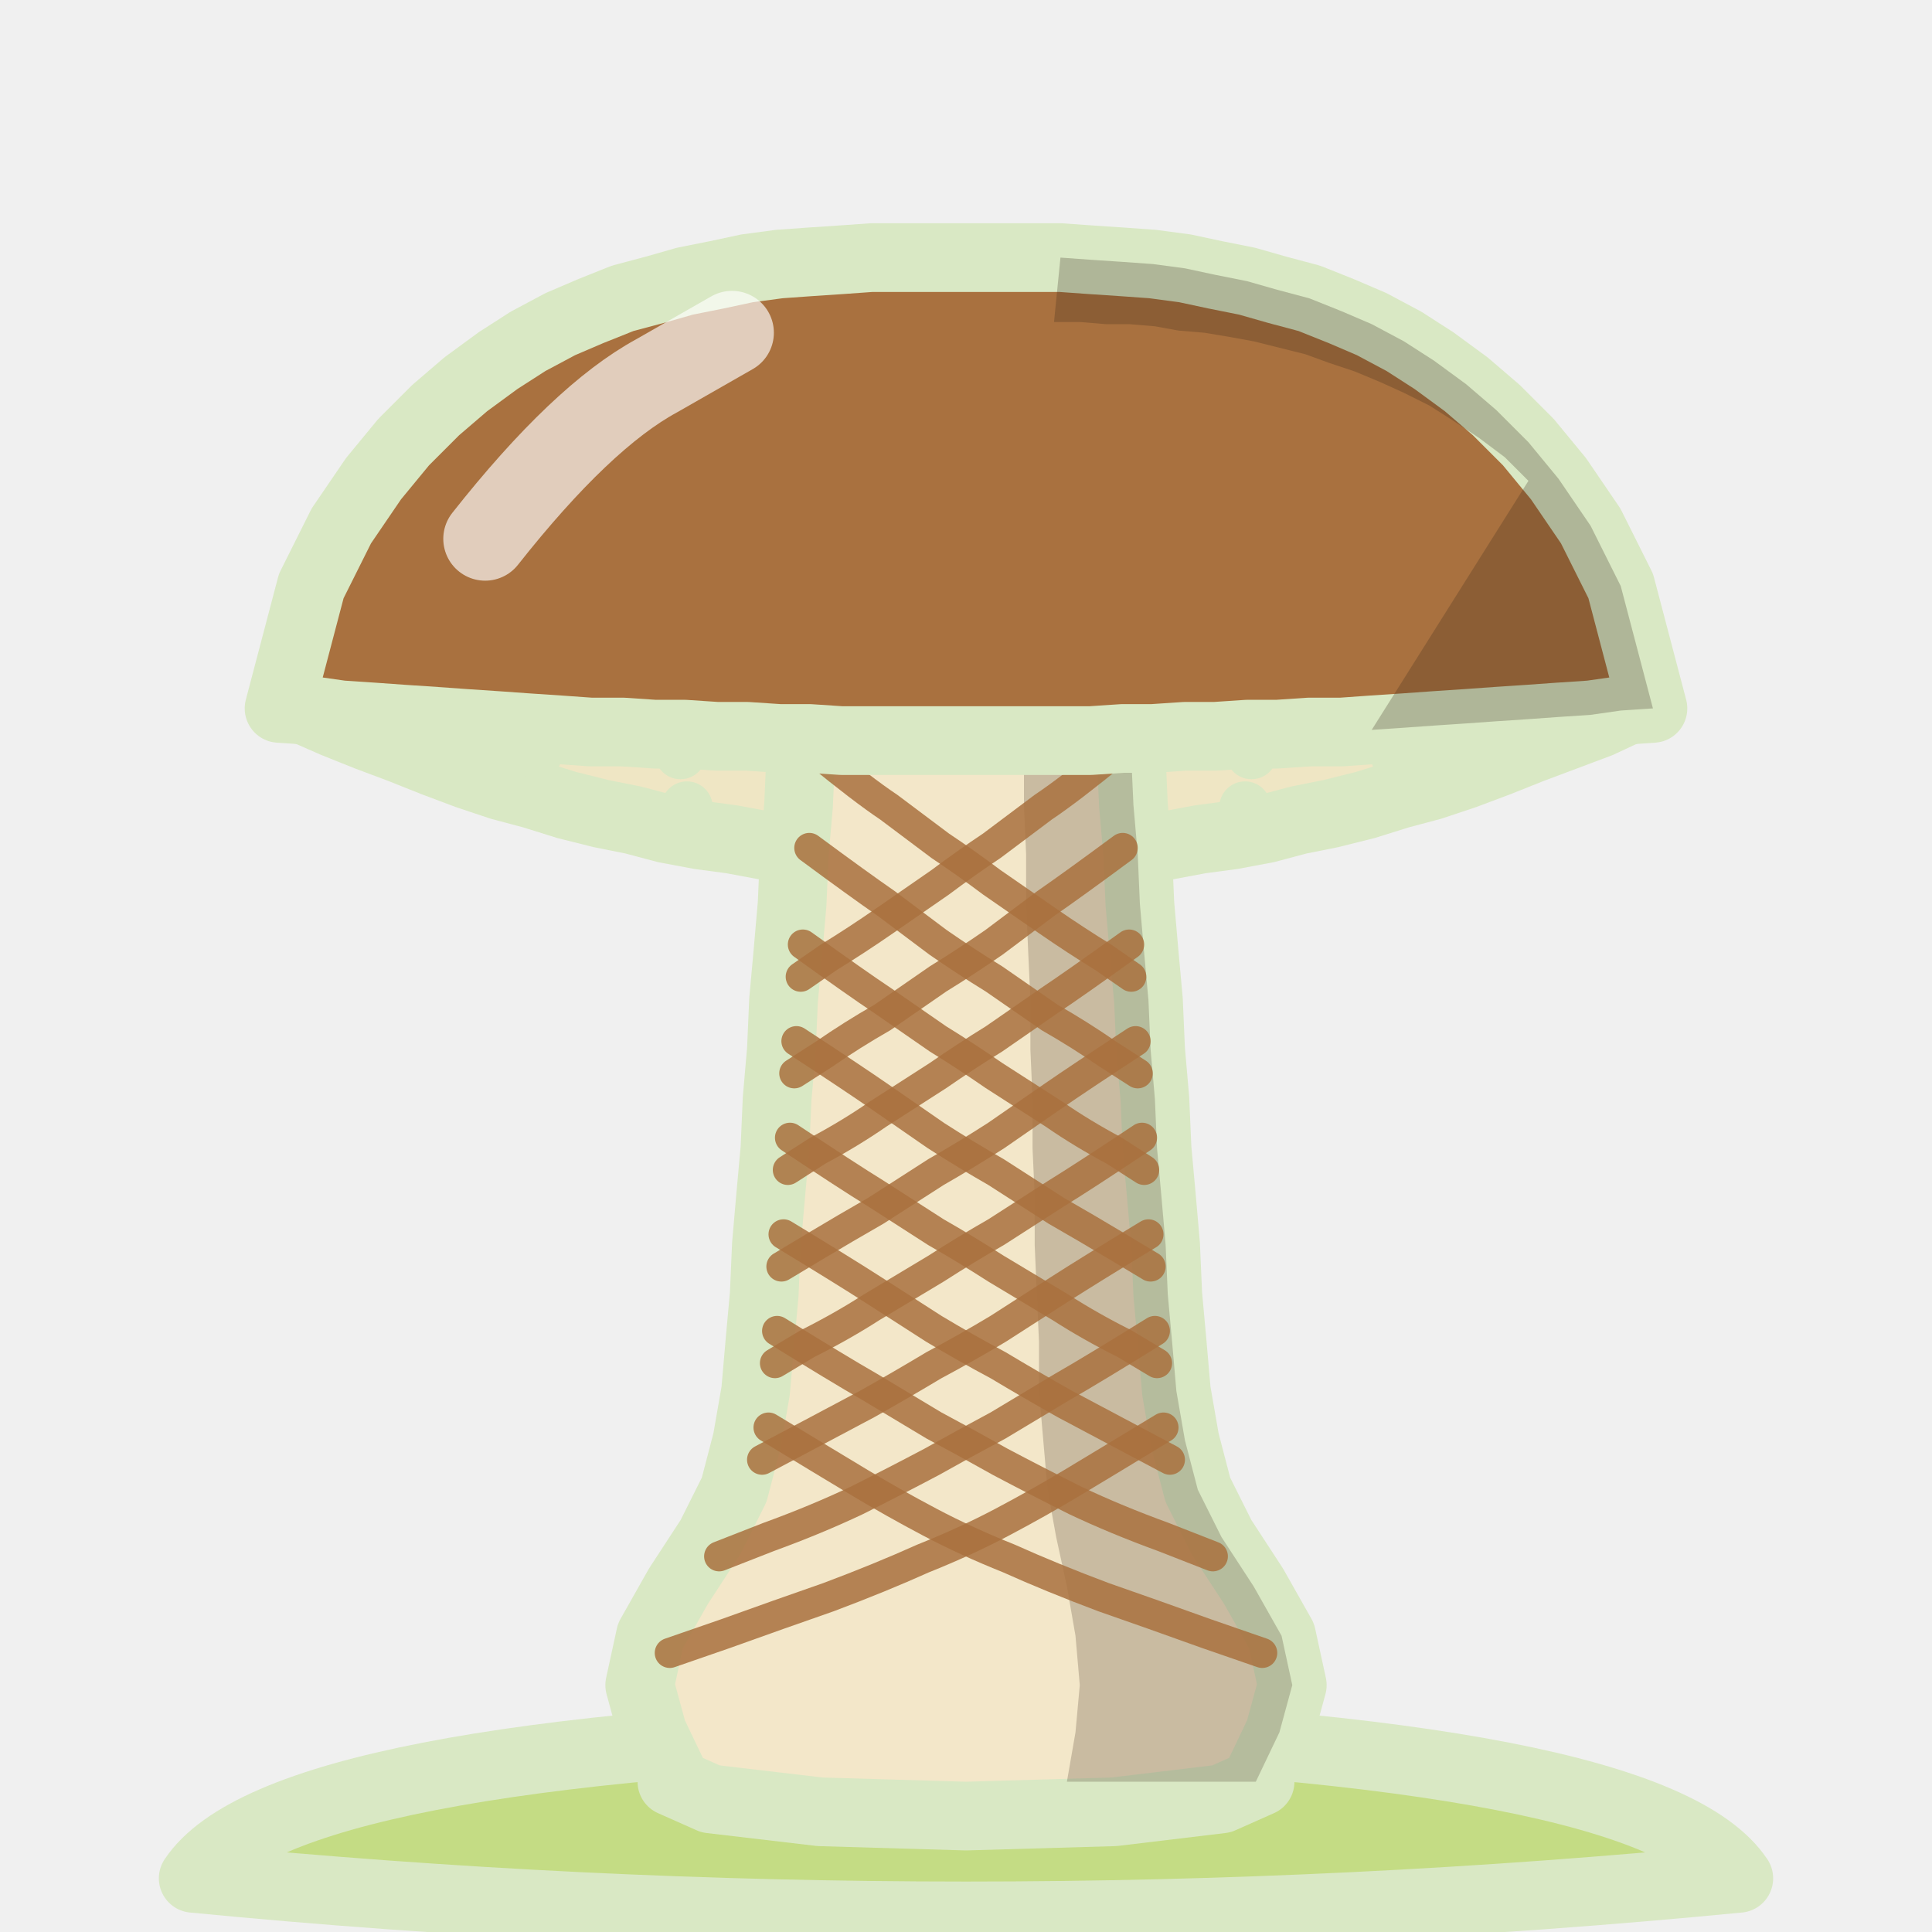
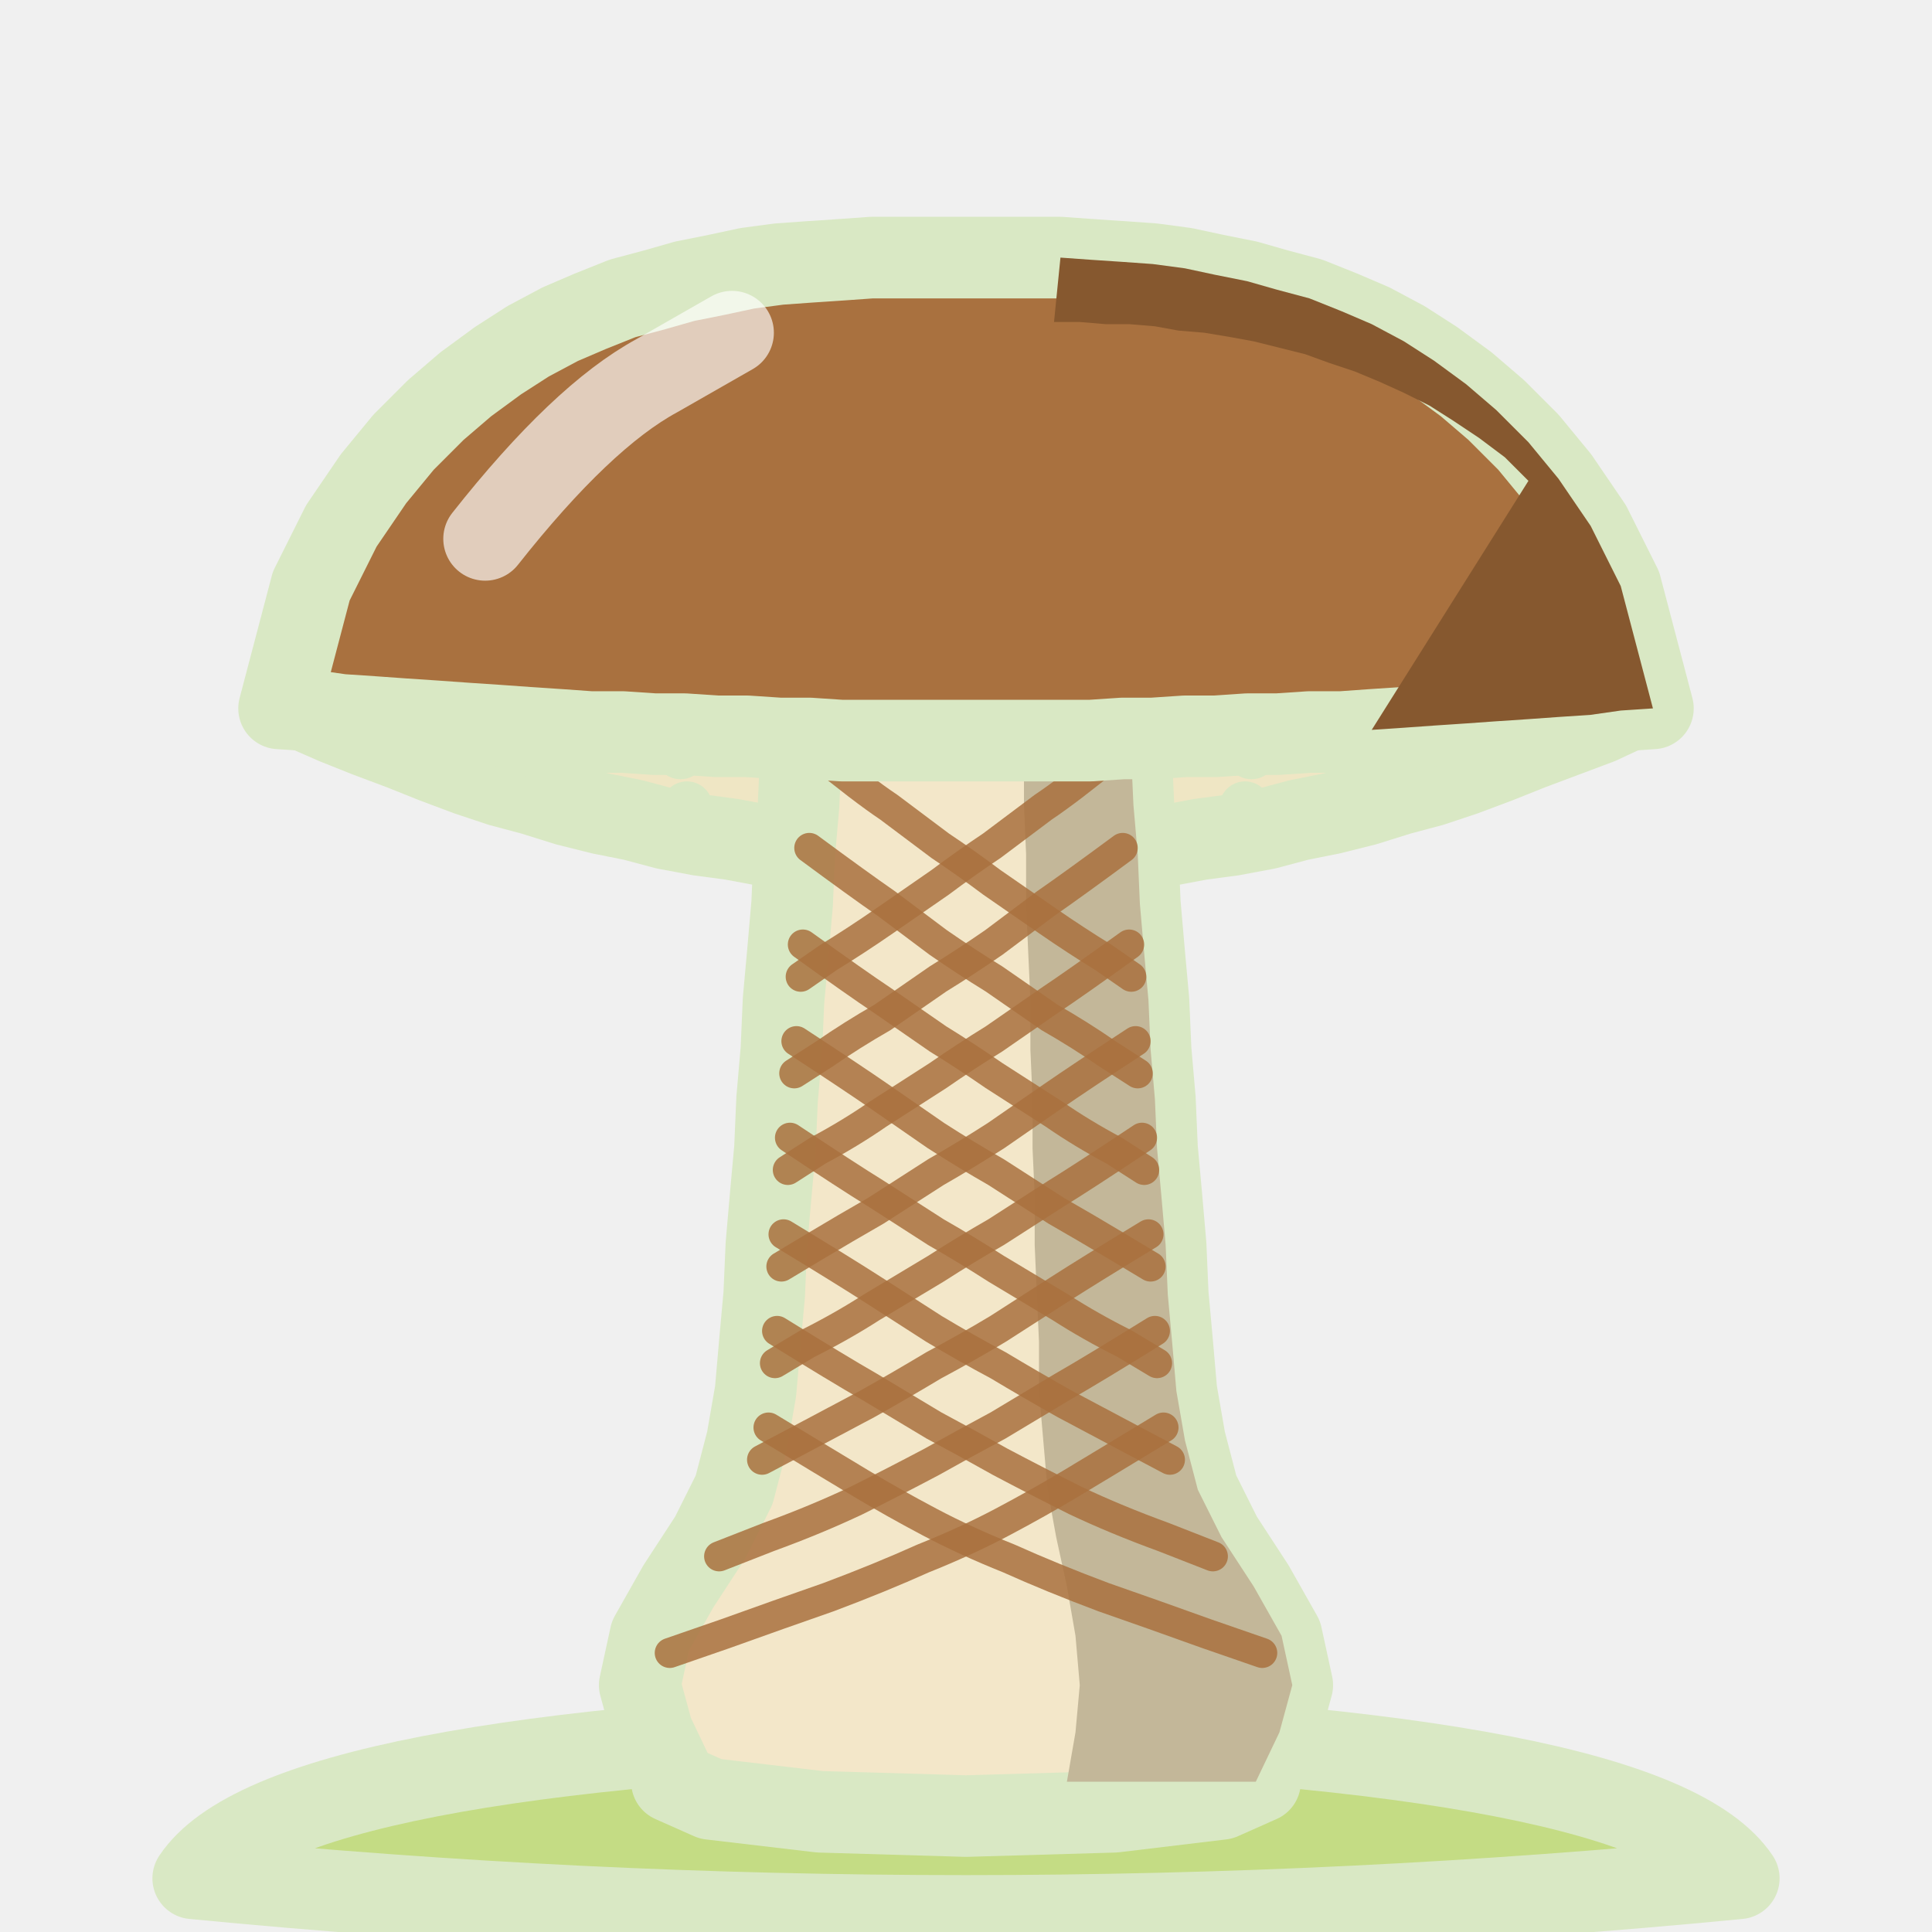
<svg xmlns="http://www.w3.org/2000/svg" width="100" height="100" viewBox="5 5 90 90">
  <g stroke-linecap="round" stroke-linejoin="round">
-     <path d="M14,92.5 Q18,86.5 50,85.5 Q82,86.5 86,92.5 Q50,96 14,92.5 Z" fill="#C4DC84" stroke="#D9E8C4" stroke-width="3.2" />
-     <path d="M19,38 L20.6,38 L22.1,38 L23.7,38 L25.2,38 L26.8,38 L28.3,38 L29.8,38 L31.4,38 L33,38 L34.5,38 L36,38 L37.6,38 L39.1,38 L40.7,38 L42.2,38 L43.8,38 L45.4,38 L46.9,38 L48.4,38 L50,38 L51.6,38 L53.1,38 L54.6,38 L56.2,38 L57.8,38 L59.3,38 L60.9,38 L62.4,38 L64,38 L65.5,38 L67,38 L68.6,38 L70.2,38 L71.7,38 L73.2,38 L74.8,38 L76.3,38 L77.9,38 L79.5,38 L81,38 L81,38 L79.5,38.7 L77.9,39.3 L76.3,39.9 L74.8,40.5 L73.2,41.1 L71.7,41.6 L70.2,42 L68.6,42.5 L67,42.9 L65.5,43.2 L64,43.6 L62.4,43.9 L60.9,44.1 L59.3,44.4 L57.8,44.6 L56.2,44.7 L54.6,44.8 L53.1,44.9 L51.6,45 L50,45 L48.4,45 L46.9,44.9 L45.4,44.8 L43.8,44.7 L42.2,44.6 L40.7,44.4 L39.1,44.1 L37.6,43.9 L36,43.6 L34.5,43.2 L33,42.9 L31.4,42.5 L29.8,42 L28.3,41.6 L26.8,41.1 L25.2,40.5 L23.7,39.9 L22.1,39.3 L20.6,38.7 L19,38 Z" fill="#EFE6C4" stroke="#D9E8C4" stroke-width="3.2" />
+     <path d="M14,92.5 Q18,86.5 50,85.5 Q82,86.5 86,92.5 Q50,96 14,92.5 Z" fill="#C4DC84" stroke="#D9E8C4" stroke-width="3.8" />
+     <path d="M19,38 L20.6,38 L22.1,38 L23.7,38 L25.2,38 L26.8,38 L28.3,38 L29.8,38 L31.4,38 L33,38 L34.5,38 L36,38 L37.6,38 L39.1,38 L40.7,38 L42.2,38 L43.8,38 L45.4,38 L46.9,38 L48.4,38 L50,38 L51.6,38 L53.1,38 L54.6,38 L56.2,38 L57.8,38 L59.3,38 L60.9,38 L62.4,38 L64,38 L65.5,38 L67,38 L68.6,38 L70.2,38 L71.7,38 L73.2,38 L74.8,38 L76.3,38 L77.9,38 L79.5,38 L81,38 L81,38 L79.5,38.7 L77.9,39.3 L76.3,39.9 L74.8,40.5 L73.2,41.1 L71.7,41.6 L70.2,42 L68.6,42.5 L67,42.9 L65.5,43.2 L64,43.6 L62.4,43.9 L60.9,44.1 L59.3,44.4 L57.8,44.6 L56.2,44.7 L54.6,44.8 L53.1,44.9 L51.6,45 L50,45 L48.4,45 L46.9,44.9 L45.4,44.8 L43.8,44.7 L42.2,44.6 L40.7,44.4 L39.1,44.1 L37.6,43.9 L36,43.6 L34.5,43.2 L33,42.9 L31.4,42.5 L29.8,42 L28.3,41.6 L26.8,41.1 L25.2,40.5 L23.7,39.9 L22.1,39.3 L20.6,38.7 L19,38 Z" fill="#EFE6C4" stroke="#D9E8C4" stroke-width="3.8" />
    <circle cx="30" cy="40.1" r="1.2" fill="#D9E8C4" />
    <circle cx="36.7" cy="40.1" r="1.2" fill="#D9E8C4" />
    <circle cx="63.3" cy="40.1" r="1.2" fill="#D9E8C4" />
    <circle cx="70" cy="40.1" r="1.2" fill="#D9E8C4" />
    <circle cx="37" cy="42.6" r="1.2" fill="#D9E8C4" />
    <circle cx="63" cy="42.6" r="1.2" fill="#D9E8C4" />
-     <path d="M42.5,38 L42.3,40.3 L42.2,42.5 L42,44.8 L41.9,47.1 L41.7,49.4 L41.5,51.6 L41.4,53.9 L41.2,56.2 L41.1,58.5 L40.9,60.7 L40.7,63 L40.6,65.3 L40.4,67.5 L40.2,69.8 L39.8,72.1 L39.2,74.4 L38.1,76.6 L36.6,78.9 L35.3,81.2 L34.8,83.5 L35.4,85.7 L36.5,88 L36.3,88 L38.1,88.8 L43.2,89.4 L50,89.6 L56.9,89.4 L61.9,88.8 L63.7,88 L63.5,88 L64.6,85.7 L65.2,83.5 L64.7,81.2 L63.4,78.9 L61.9,76.6 L60.8,74.4 L60.2,72.1 L59.8,69.8 L59.6,67.5 L59.4,65.3 L59.3,63 L59.1,60.7 L58.9,58.5 L58.8,56.2 L58.6,53.9 L58.5,51.6 L58.3,49.4 L58.1,47.1 L58,44.8 L57.8,42.5 L57.7,40.3 L57.5,38 Z" fill="#F3E7C9" stroke="#D9E8C4" stroke-width="3.2" />
-     <path d="M52.6,38 L52.7,40.3 L52.7,42.5 L52.8,44.8 L52.8,47.1 L52.9,49.4 L53,51.6 L53,53.9 L53.1,56.2 L53.1,58.5 L53.2,60.7 L53.2,63 L53.3,65.3 L53.4,67.5 L53.4,69.8 L53.6,72.1 L53.8,74.4 L54.2,76.6 L54.7,78.9 L55.1,81.2 L55.3,83.5 L55.1,85.7 L54.7,88 L63.5,88 L64.6,85.7 L65.2,83.5 L64.7,81.2 L63.4,78.9 L61.9,76.6 L60.8,74.4 L60.2,72.1 L59.8,69.8 L59.6,67.5 L59.4,65.3 L59.3,63 L59.1,60.7 L58.9,58.5 L58.8,56.2 L58.6,53.9 L58.5,51.6 L58.3,49.4 L58.1,47.1 L58,44.8 L57.8,42.5 L57.7,40.3 L57.5,38 Z" fill="#3A2A1E" fill-opacity="0.228" stroke="none" />
+     <path d="M42.5,38 L42.3,40.3 L42.2,42.5 L42,44.8 L41.9,47.1 L41.7,49.4 L41.5,51.6 L41.4,53.9 L41.2,56.2 L41.1,58.5 L40.9,60.7 L40.7,63 L40.6,65.3 L40.4,67.5 L40.2,69.8 L39.8,72.1 L39.2,74.4 L38.1,76.6 L36.6,78.9 L35.3,81.2 L34.8,83.5 L35.4,85.7 L36.5,88 L36.3,88 L38.1,88.8 L43.2,89.4 L50,89.6 L56.9,89.4 L61.9,88.8 L63.7,88 L63.5,88 L64.6,85.7 L65.2,83.5 L64.7,81.2 L63.4,78.9 L61.9,76.6 L60.8,74.4 L60.2,72.1 L59.8,69.8 L59.6,67.5 L59.4,65.3 L59.3,63 L59.1,60.7 L58.9,58.5 L58.8,56.2 L58.6,53.9 L58.5,51.6 L58.3,49.4 L58.1,47.1 L58,44.8 L57.8,42.5 L57.7,40.3 L57.5,38 Z" fill="#F3E7C9" stroke="#D9E8C4" stroke-width="3.8" />
+     <path d="M52.6,38 L52.7,40.3 L52.7,42.5 L52.8,44.8 L52.8,47.1 L52.9,49.4 L53,51.6 L53,53.9 L53.1,56.2 L53.1,58.5 L53.2,60.7 L53.2,63 L53.3,65.3 L53.4,67.5 L53.4,69.8 L53.6,72.1 L53.8,74.4 L54.2,76.6 L54.7,78.9 L55.1,81.2 L55.3,83.5 L55.1,85.7 L54.7,88 L63.5,88 L64.6,85.7 L65.2,83.5 L64.7,81.2 L63.4,78.9 L61.9,76.6 L60.8,74.4 L60.2,72.1 L59.8,69.8 L59.6,67.5 L59.4,65.3 L59.3,63 L59.1,60.7 L58.9,58.5 L58.8,56.2 L58.6,53.9 L58.5,51.6 L58.3,49.4 L58.1,47.1 L58,44.8 L57.8,42.5 L57.7,40.3 L57.5,38 Z" fill="#C3B799" stroke="none" />
    <path d="M57,40 Q54.8,41.8 53.6,42.6 Q52.4,43.5 51.2,44.4 Q50,45.2 48.8,46.1 Q47.5,47 46.2,47.9 Q44.9,48.8 43.6,49.6 L42.3,50.5" fill="none" stroke="#A9713F" stroke-width="1.4" stroke-opacity="0.85" />
    <path d="M43,40 Q45.2,41.8 46.4,42.6 Q47.6,43.5 48.8,44.4 Q50,45.2 51.2,46.1 Q52.5,47 53.8,47.9 Q55.1,48.8 56.4,49.6 L57.7,50.5" fill="none" stroke="#A9713F" stroke-width="1.4" stroke-opacity="0.85" />
    <path d="M57.3,44.5 Q55,46.2 53.7,47.1 Q52.5,48 51.3,48.9 Q50,49.8 48.7,50.6 Q47.4,51.5 46.1,52.4 Q44.7,53.2 43.4,54.1 L42,55" fill="none" stroke="#A9713F" stroke-width="1.4" stroke-opacity="0.85" />
    <path d="M42.7,44.5 Q45,46.2 46.3,47.1 Q47.5,48 48.7,48.9 Q50,49.8 51.3,50.6 Q52.6,51.5 53.9,52.4 Q55.3,53.2 56.6,54.1 L58,55" fill="none" stroke="#A9713F" stroke-width="1.4" stroke-opacity="0.85" />
    <path d="M57.6,49 Q55.1,50.8 53.9,51.6 Q52.6,52.5 51.3,53.4 Q50,54.2 48.7,55.1 Q47.3,56 45.9,56.9 Q44.6,57.8 43.1,58.6 L41.7,59.5" fill="none" stroke="#A9713F" stroke-width="1.4" stroke-opacity="0.85" />
    <path d="M42.4,49 Q44.9,50.8 46.1,51.6 Q47.4,52.5 48.7,53.4 Q50,54.2 51.3,55.1 Q52.7,56 54.1,56.9 Q55.4,57.8 56.9,58.6 L58.3,59.5" fill="none" stroke="#A9713F" stroke-width="1.4" stroke-opacity="0.85" />
    <path d="M57.9,53.5 Q55.3,55.2 54,56.1 Q52.7,57 51.4,57.9 Q50,58.8 48.6,59.6 Q47.2,60.5 45.8,61.4 Q44.4,62.2 42.9,63.1 L41.4,64" fill="none" stroke="#A9713F" stroke-width="1.4" stroke-opacity="0.85" />
    <path d="M42.1,53.5 Q44.7,55.2 46,56.1 Q47.3,57 48.6,57.9 Q50,58.8 51.4,59.6 Q52.8,60.5 54.2,61.4 Q55.6,62.2 57.1,63.1 L58.6,64" fill="none" stroke="#A9713F" stroke-width="1.4" stroke-opacity="0.85" />
    <path d="M58.2,58 Q55.5,59.8 54.2,60.6 Q52.8,61.5 51.4,62.4 Q50,63.2 48.6,64.1 Q47.1,65 45.6,65.9 Q44.2,66.8 42.6,67.6 L41.1,68.5" fill="none" stroke="#A9713F" stroke-width="1.4" stroke-opacity="0.85" />
    <path d="M41.8,58 Q44.5,59.8 45.8,60.6 Q47.2,61.5 48.6,62.4 Q50,63.2 51.4,64.1 Q52.9,65 54.4,65.9 Q55.8,66.8 57.4,67.6 L58.9,68.5" fill="none" stroke="#A9713F" stroke-width="1.4" stroke-opacity="0.85" />
    <path d="M58.5,62.5 Q55.7,64.2 54.3,65.1 Q52.9,66 51.5,66.9 Q50,67.8 48.5,68.6 Q47,69.5 45.4,70.4 Q43.9,71.2 42.2,72.1 L40.5,73" fill="none" stroke="#A9713F" stroke-width="1.4" stroke-opacity="0.85" />
    <path d="M41.5,62.5 Q44.3,64.2 45.7,65.1 Q47.1,66 48.5,66.9 Q50,67.8 51.5,68.6 Q53,69.5 54.6,70.4 Q56.1,71.2 57.8,72.1 L59.5,73" fill="none" stroke="#A9713F" stroke-width="1.4" stroke-opacity="0.85" />
    <path d="M58.8,67 Q55.9,68.8 54.5,69.6 Q53,70.5 51.5,71.4 Q50,72.2 48.4,73.1 Q46.7,74 44.9,74.9 Q43,75.8 40.8,76.6 L38.5,77.5" fill="none" stroke="#A9713F" stroke-width="1.4" stroke-opacity="0.85" />
    <path d="M41.2,67 Q44.1,68.8 45.5,69.6 Q47,70.5 48.5,71.4 Q50,72.2 51.6,73.1 Q53.3,74 55.1,74.9 Q57,75.8 59.2,76.6 L61.5,77.5" fill="none" stroke="#A9713F" stroke-width="1.4" stroke-opacity="0.85" />
    <path d="M59.2,71.5 Q56.4,73.2 54.9,74.1 Q53.4,75 51.7,75.9 Q50,76.8 48,77.6 Q46,78.5 43.6,79.4 Q41.3,80.2 38.8,81.1 L36.2,82" fill="none" stroke="#A9713F" stroke-width="1.4" stroke-opacity="0.85" />
    <path d="M40.8,71.5 Q43.6,73.2 45.1,74.1 Q46.6,75 48.3,75.9 Q50,76.8 52,77.6 Q54,78.5 56.4,79.4 Q58.7,80.2 61.2,81.1 L63.8,82" fill="none" stroke="#A9713F" stroke-width="1.4" stroke-opacity="0.85" />
-     <path d="M18,38 L19.5,32.3 L20.9,29.5 L22.4,27.3 L23.8,25.6 L25.3,24.1 L26.7,22.9 L28.2,21.8 L29.6,20.9 L31.1,20.1 L32.5,19.5 L34,18.9 L35.5,18.5 L36.9,18.1 L38.4,17.8 L39.8,17.5 L41.3,17.3 L42.7,17.2 L44.2,17.1 L45.6,17 L47.1,17 L48.5,17 L50,17 L51.5,17 L52.9,17 L54.4,17 L55.8,17.1 L57.3,17.2 L58.7,17.3 L60.2,17.5 L61.6,17.8 L63.1,18.1 L64.5,18.5 L66,18.9 L67.5,19.5 L68.9,20.1 L70.4,20.9 L71.8,21.8 L73.3,22.9 L74.7,24.1 L76.2,25.6 L77.6,27.3 L79.1,29.5 L80.5,32.3 L82,38 L82,38 L80.5,38.1 L79.1,38.3 L77.6,38.4 L76.2,38.5 L74.7,38.6 L73.3,38.7 L71.8,38.8 L70.4,38.9 L68.9,39 L67.5,39.1 L66,39.1 L64.5,39.2 L63.1,39.2 L61.6,39.3 L60.2,39.3 L58.7,39.4 L57.3,39.4 L55.8,39.5 L54.4,39.5 L52.9,39.5 L51.5,39.5 L50,39.5 L48.5,39.5 L47.1,39.5 L45.6,39.5 L44.2,39.5 L42.7,39.4 L41.3,39.4 L39.8,39.3 L38.4,39.3 L36.9,39.2 L35.5,39.2 L34,39.1 L32.5,39.1 L31.1,39 L29.6,38.9 L28.2,38.8 L26.7,38.7 L25.3,38.6 L23.8,38.5 L22.4,38.4 L20.9,38.3 L19.5,38.1 L18,38 Z" fill="#A9713F" stroke="#D9E8C4" stroke-width="3.2" />
-     <path d="M54.4,17 L55.8,17.1 L57.3,17.2 L58.7,17.3 L60.2,17.5 L61.6,17.8 L63.1,18.1 L64.5,18.5 L66,18.9 L67.5,19.5 L68.9,20.1 L70.4,20.9 L71.8,21.8 L73.3,22.9 L74.7,24.1 L76.2,25.6 L77.6,27.3 L79.1,29.5 L80.5,32.3 L82,38 L82,38 L80.5,38.1 L79.1,38.3 L77.6,38.4 L76.2,38.5 L74.7,38.6 L73.3,38.7 L71.8,38.8 L70.4,38.9 L68.9,39 L76.2,27.4 L75.1,26.3 L73.9,25.4 L72.7,24.6 L71.6,23.9 L70.4,23.3 L69.3,22.8 L68.1,22.3 L66.9,21.9 L65.8,21.5 L64.6,21.2 L63.4,20.9 L62.3,20.7 L61.1,20.5 L59.9,20.4 L58.8,20.2 L57.6,20.1 L56.5,20.1 L55.3,20 L54.1,20 Z" fill="#3A2A1E" fill-opacity="0.263" stroke="none" />
+     <path d="M18,38 L19.5,32.3 L20.9,29.5 L22.4,27.3 L23.8,25.6 L25.3,24.1 L26.7,22.9 L28.2,21.8 L29.6,20.9 L31.1,20.1 L32.5,19.5 L34,18.9 L35.5,18.5 L36.9,18.1 L38.4,17.8 L39.8,17.5 L41.3,17.3 L42.7,17.2 L44.2,17.1 L45.6,17 L47.1,17 L48.5,17 L50,17 L51.5,17 L52.9,17 L54.4,17 L55.8,17.1 L57.3,17.2 L58.7,17.3 L60.2,17.5 L61.6,17.8 L63.1,18.1 L64.5,18.5 L66,18.9 L67.5,19.5 L68.9,20.1 L70.4,20.9 L71.8,21.8 L73.3,22.9 L74.7,24.1 L76.2,25.6 L77.6,27.3 L79.1,29.5 L80.5,32.3 L82,38 L82,38 L80.5,38.1 L79.1,38.3 L77.6,38.4 L76.2,38.5 L74.7,38.6 L73.3,38.7 L71.8,38.8 L70.4,38.9 L68.9,39 L67.5,39.1 L66,39.1 L64.5,39.2 L63.1,39.2 L61.6,39.3 L60.2,39.3 L58.7,39.4 L57.3,39.4 L55.8,39.5 L54.4,39.5 L52.9,39.5 L51.5,39.5 L50,39.5 L48.5,39.5 L47.1,39.5 L45.6,39.5 L44.2,39.5 L42.7,39.4 L41.3,39.4 L39.8,39.3 L38.4,39.3 L36.9,39.2 L35.5,39.2 L34,39.1 L32.5,39.1 L31.1,39 L29.6,38.9 L28.2,38.8 L26.7,38.7 L25.3,38.6 L23.8,38.5 L22.4,38.4 L20.9,38.3 L19.5,38.1 L18,38 Z" fill="#A9713F" stroke="#D9E8C4" stroke-width="3.8" />
+     <path d="M54.4,17 L55.8,17.1 L57.3,17.2 L58.7,17.3 L60.2,17.5 L61.6,17.8 L63.1,18.1 L64.5,18.5 L66,18.9 L67.5,19.5 L68.9,20.1 L70.4,20.9 L71.8,21.8 L73.3,22.9 L74.7,24.1 L76.2,25.6 L77.6,27.3 L79.1,29.5 L80.5,32.3 L82,38 L82,38 L80.5,38.1 L79.1,38.3 L77.6,38.4 L76.2,38.5 L74.7,38.6 L73.3,38.7 L71.8,38.8 L70.4,38.9 L68.9,39 L76.2,27.4 L75.1,26.3 L73.9,25.4 L72.7,24.6 L71.6,23.9 L70.4,23.3 L69.3,22.8 L68.1,22.3 L66.9,21.9 L65.8,21.5 L64.6,21.2 L63.4,20.9 L62.3,20.7 L61.1,20.5 L59.9,20.4 L58.8,20.2 L57.6,20.1 L56.5,20.1 L55.3,20 L54.1,20 Z" fill="#86582F" stroke="none" />
    <path d="M27.6,30.1 Q32.1,24.4 35.6,22.5 L39.1,20.5" fill="none" stroke="#FFFFFF" stroke-width="3.9" stroke-opacity="0.65" />
  </g>
</svg>
